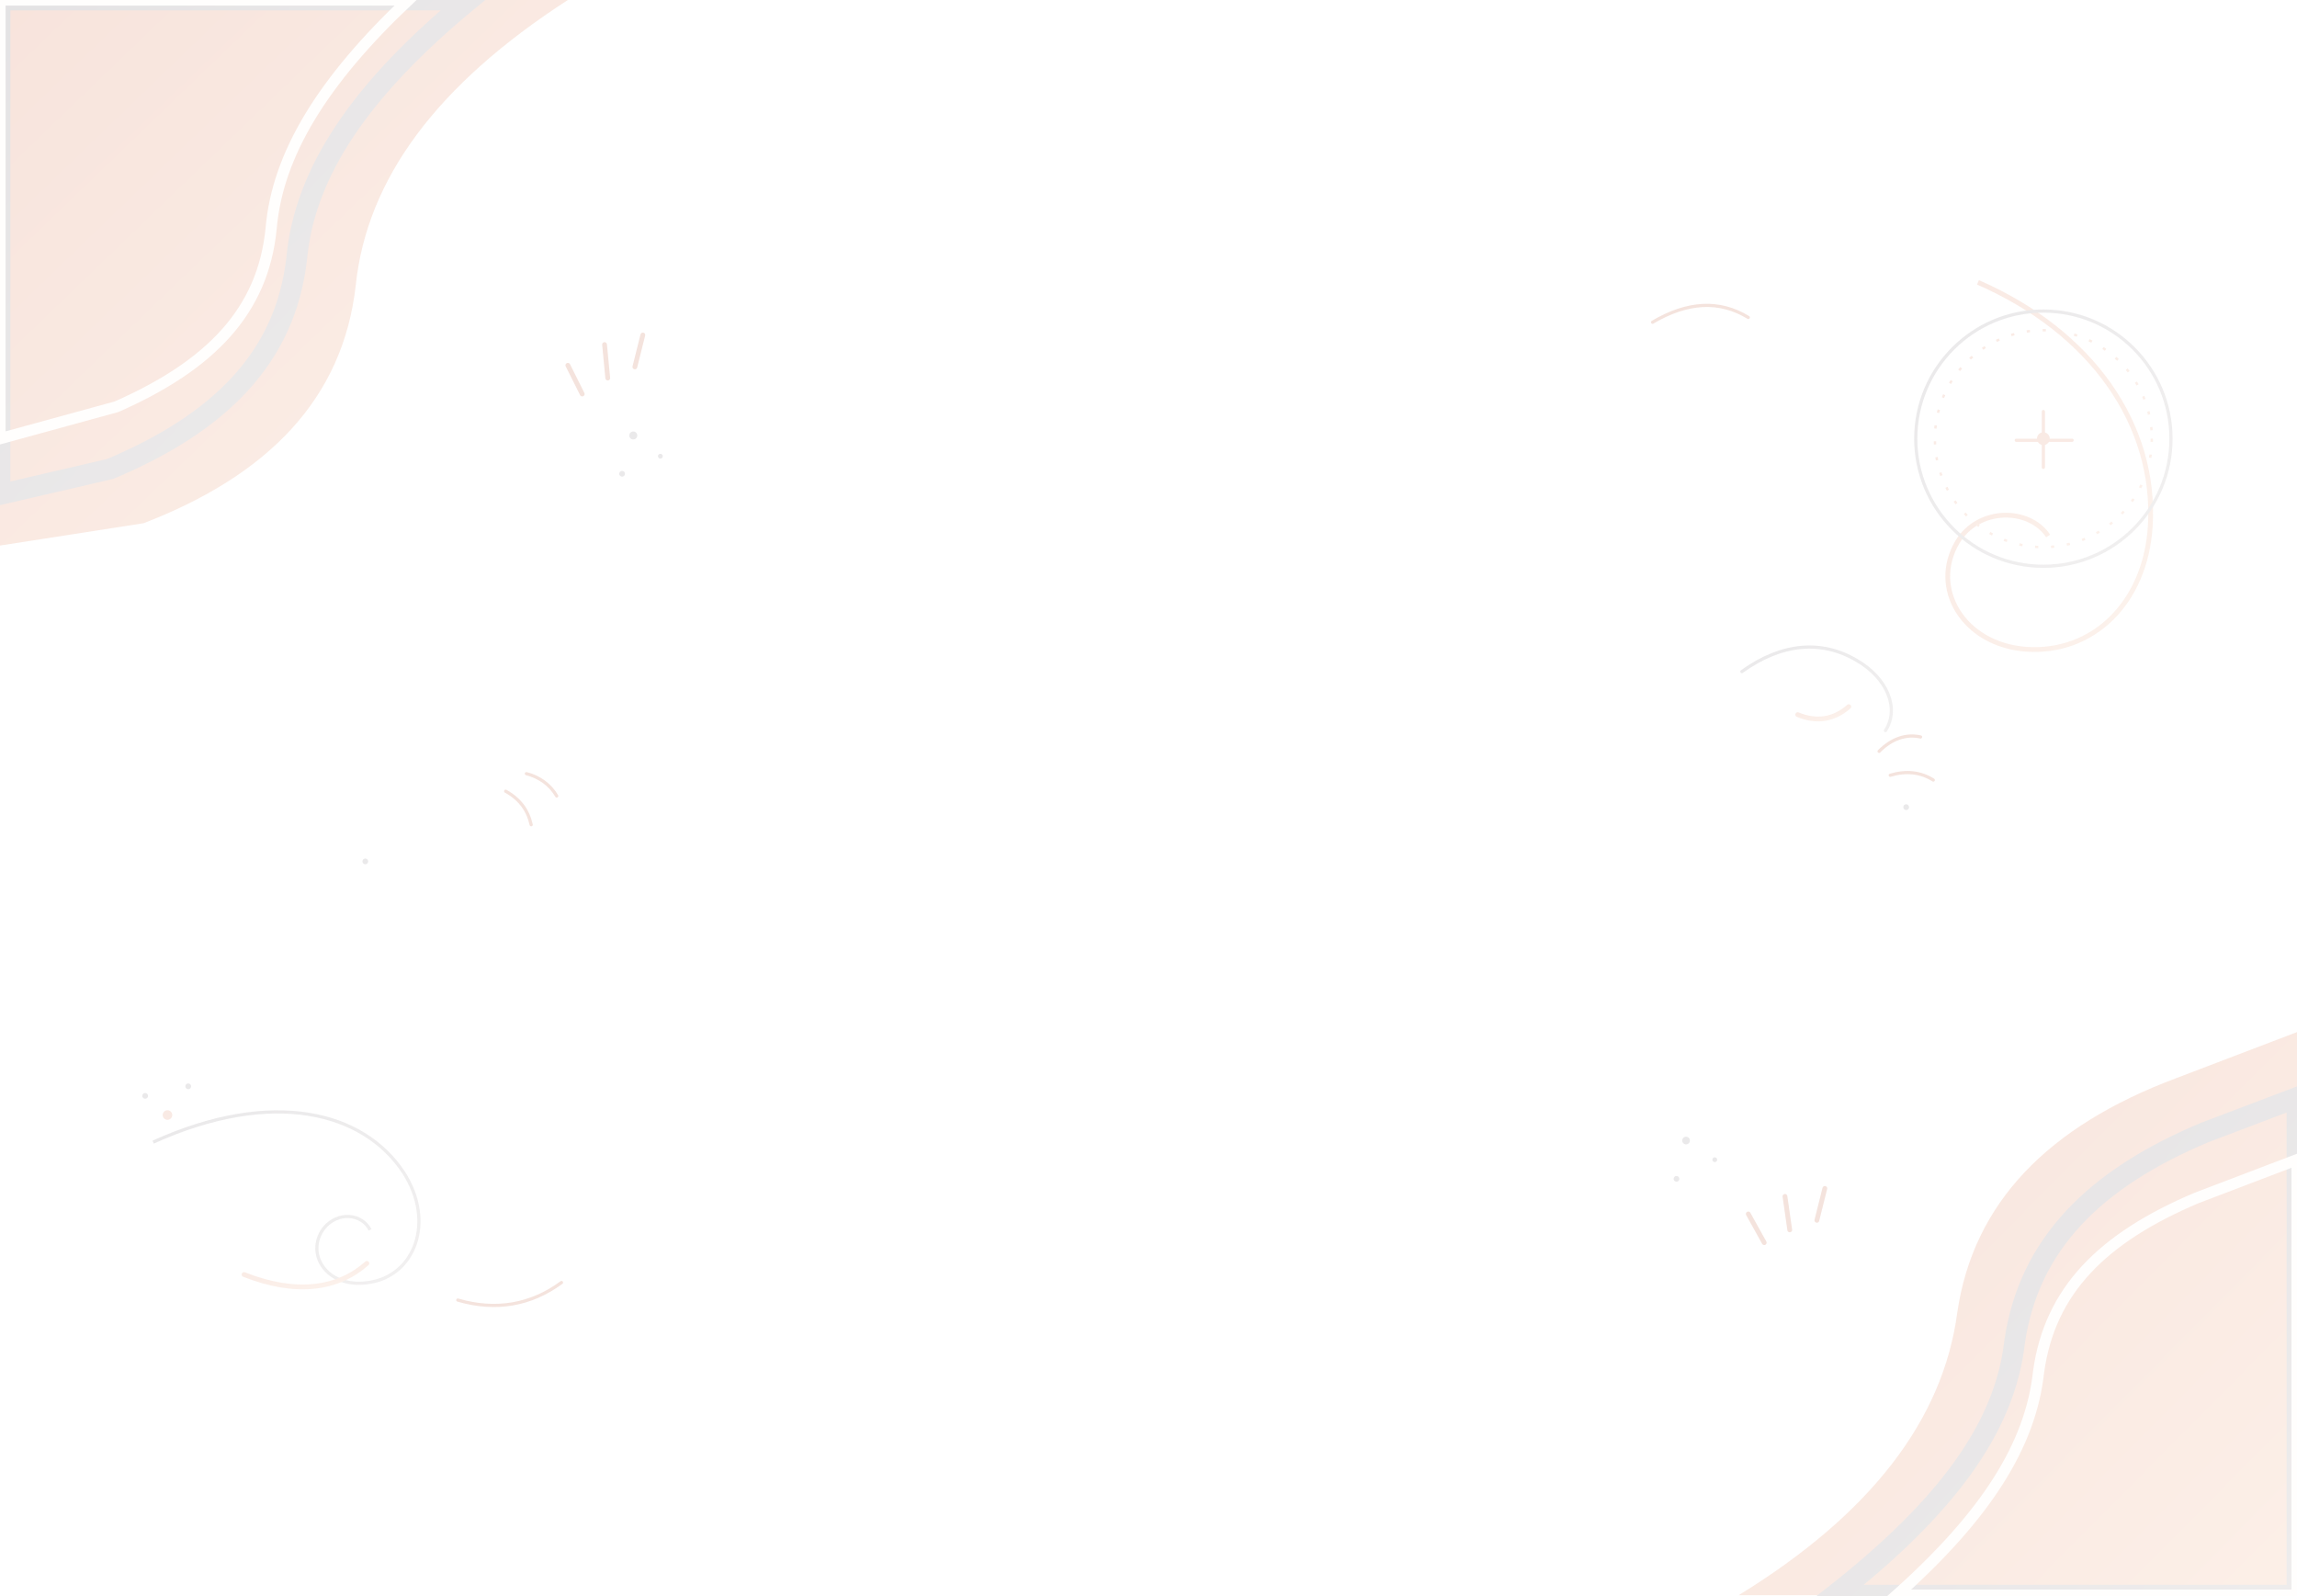
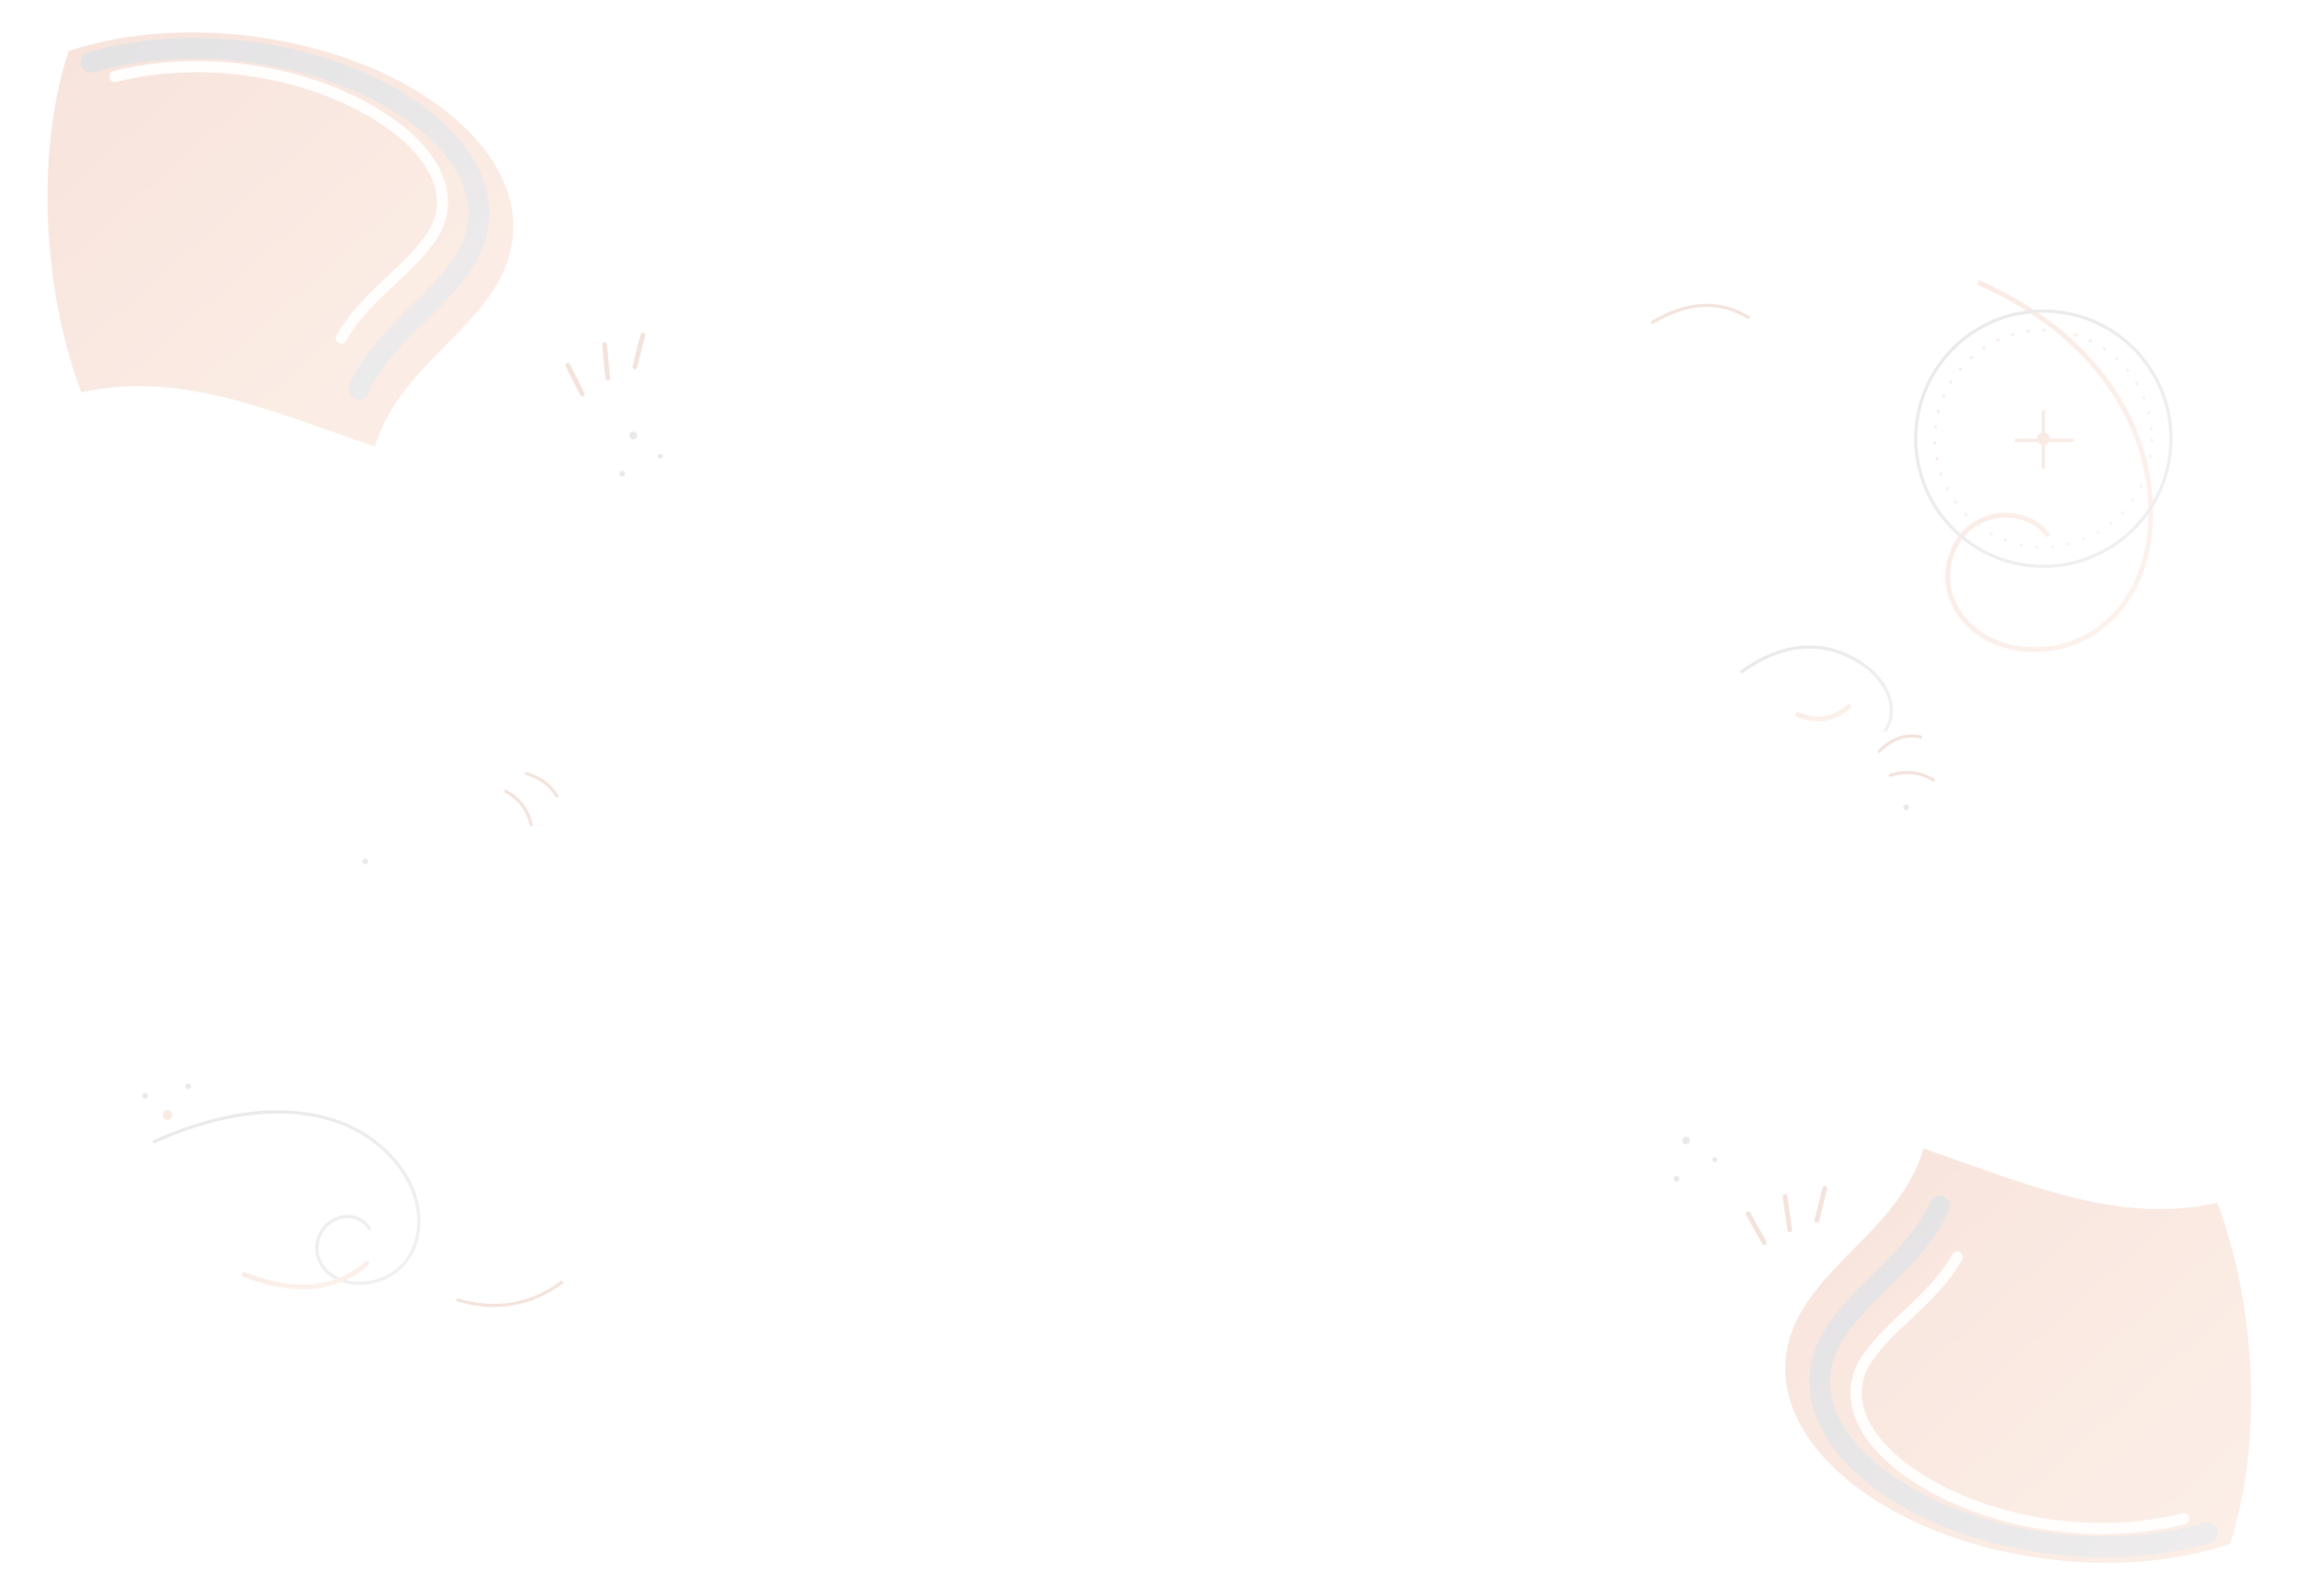
<svg xmlns="http://www.w3.org/2000/svg" viewBox="0 0 1440 1000" fill="none">
  <defs>
    <linearGradient id="terracotta-wash" x1="0" y1="0" x2="1" y2="1">
      <stop stop-color="#D97650" />
      <stop offset="1" stop-color="#F0B18B" />
    </linearGradient>
    <linearGradient id="stone-wash" x1="0" y1="0" x2="1" y2="1">
      <stop stop-color="#777078" />
      <stop offset="1" stop-color="#AAA1A1" />
    </linearGradient>
  </defs>
  <g opacity=".2">
-     <path d="M0 0h356c-82 53-126 112-133 179-8 71-55 119-133 149L0 342V0Z" fill="url(#terracotta-wash)" />
-     <path d="M0 0h294c-68 56-103 108-108 162-7 62-48 103-117 132L0 310V0Z" stroke="url(#stone-wash)" stroke-width="13" />
-     <path d="M0 0h256c-54 51-82 97-86 143-5 52-38 86-97 112L0 275V0Z" stroke="#FFF9F4" stroke-width="7" />
-     <path d="M1440 1000h-350c83-51 128-110 137-177 10-69 57-117 137-147l76-29v353Z" fill="url(#terracotta-wash)" />
-     <path d="M1440 1000h-290c70-55 107-105 113-159 9-61 50-102 119-131l58-22v312Z" stroke="url(#stone-wash)" stroke-width="13" />
-     <path d="M1440 1000h-251c56-50 84-94 89-140 7-51 40-84 99-109l63-24v273Z" stroke="#FFF9F4" stroke-width="7" />
+     <path d="M43 32c72-24 169-10 229 32 48 34 62 77 39 115-21 35-62 56-76 101-64-22-122-48-184-34C27 183 22 96 43 32Z" fill="url(#terracotta-wash)" />
+     <path d="M57 39c66-19 149-6 202 31 39 28 51 62 33 92-17 29-52 48-67 82" stroke="url(#stone-wash)" stroke-linecap="round" stroke-linejoin="round" stroke-width="13" />
+     <path d="M72 48c58-15 128-2 172 29 30 21 41 47 28 69-14 23-43 39-58 66" stroke="#FFF9F4" stroke-linecap="round" stroke-linejoin="round" stroke-width="7" />
+     <path d="M1398 968c-73 24-169 10-229-32-48-34-62-77-39-115 21-35 62-56 76-101 64 22 122 48 184 34 24 63 29 150 8 214Z" fill="url(#terracotta-wash)" />
+     <path d="M1384 961c-66 19-149 6-202-31-39-28-51-62-33-92 17-29 52-48 67-82" stroke="url(#stone-wash)" stroke-linecap="round" stroke-linejoin="round" stroke-width="13" />
+     <path d="M1369 952c-58 15-128 2-172-29-30-21-41-47-28-69 14-23 43-39 58-66" stroke="#FFF9F4" stroke-linecap="round" stroke-linejoin="round" stroke-width="7" />
  </g>
  <g opacity=".16">
    <path d="M1240 177c71 31 112 89 108 153-3 48-36 80-78 77-39-3-60-38-43-67 13-22 45-22 57-4" stroke="url(#terracotta-wash)" stroke-width="3" />
    <circle cx="1281" cy="275" r="80" stroke="url(#stone-wash)" stroke-width="2" />
    <circle cx="1281" cy="275" r="68" stroke="url(#terracotta-wash)" stroke-width="1.5" stroke-dasharray="2 8" />
    <circle cx="1281" cy="275" r="4" fill="#D97650" />
    <path d="M1281 258v14m0 7v14m-17-17h14m7 0h14" stroke="#D97650" stroke-linecap="round" stroke-width="2" />
    <path d="M96 716c75-34 132-19 157 19 20 31 7 65-22 69-26 4-40-18-28-34 9-11 24-9 29 1" stroke="url(#stone-wash)" stroke-width="2" />
    <path d="M153 799c33 13 59 9 77-7" stroke="url(#terracotta-wash)" stroke-width="3" stroke-linecap="round" />
    <path d="M1092 421c25-18 50-20 72-7 19 11 27 30 18 44" stroke="url(#stone-wash)" stroke-width="2" stroke-linecap="round" />
    <path d="M1127 448c12 5 23 3 32-5" stroke="url(#terracotta-wash)" stroke-width="3" stroke-linecap="round" />
    <circle cx="105" cy="699" r="3" fill="#D97650" />
    <circle cx="91" cy="687" r="1.8" fill="#777078" />
    <circle cx="118" cy="681" r="1.8" fill="#777078" />
  </g>
  <g opacity=".19" stroke="#C66A49" stroke-linecap="round">
    <path d="m356 229 9 18m14-31 2 21m22-27-5 20" stroke-width="3" />
    <path d="m1096 761 10 18m13-29 3 21m22-26-5 20" stroke-width="3" />
    <path d="M1036 202c22-13 42-14 60-3" stroke-width="2" />
    <path d="M287 815c24 7 46 3 65-11" stroke-width="2" />
    <path d="M1178 471c8-8 17-11 26-9m-19 24c10-3 19-2 27 3" stroke-width="2" />
    <path d="M330 485c8 2 15 7 19 14m-32-3c9 5 14 12 16 21" stroke-width="2" />
  </g>
  <g fill="#777078" opacity=".16">
    <circle cx="397" cy="273" r="2.5" />
    <circle cx="414" cy="286" r="1.5" />
    <circle cx="390" cy="297" r="1.8" />
    <circle cx="1057" cy="715" r="2.4" />
    <circle cx="1075" cy="727" r="1.5" />
    <circle cx="1051" cy="739" r="1.8" />
    <circle cx="229" cy="540" r="1.8" />
    <circle cx="1195" cy="506" r="1.8" />
  </g>
</svg>
